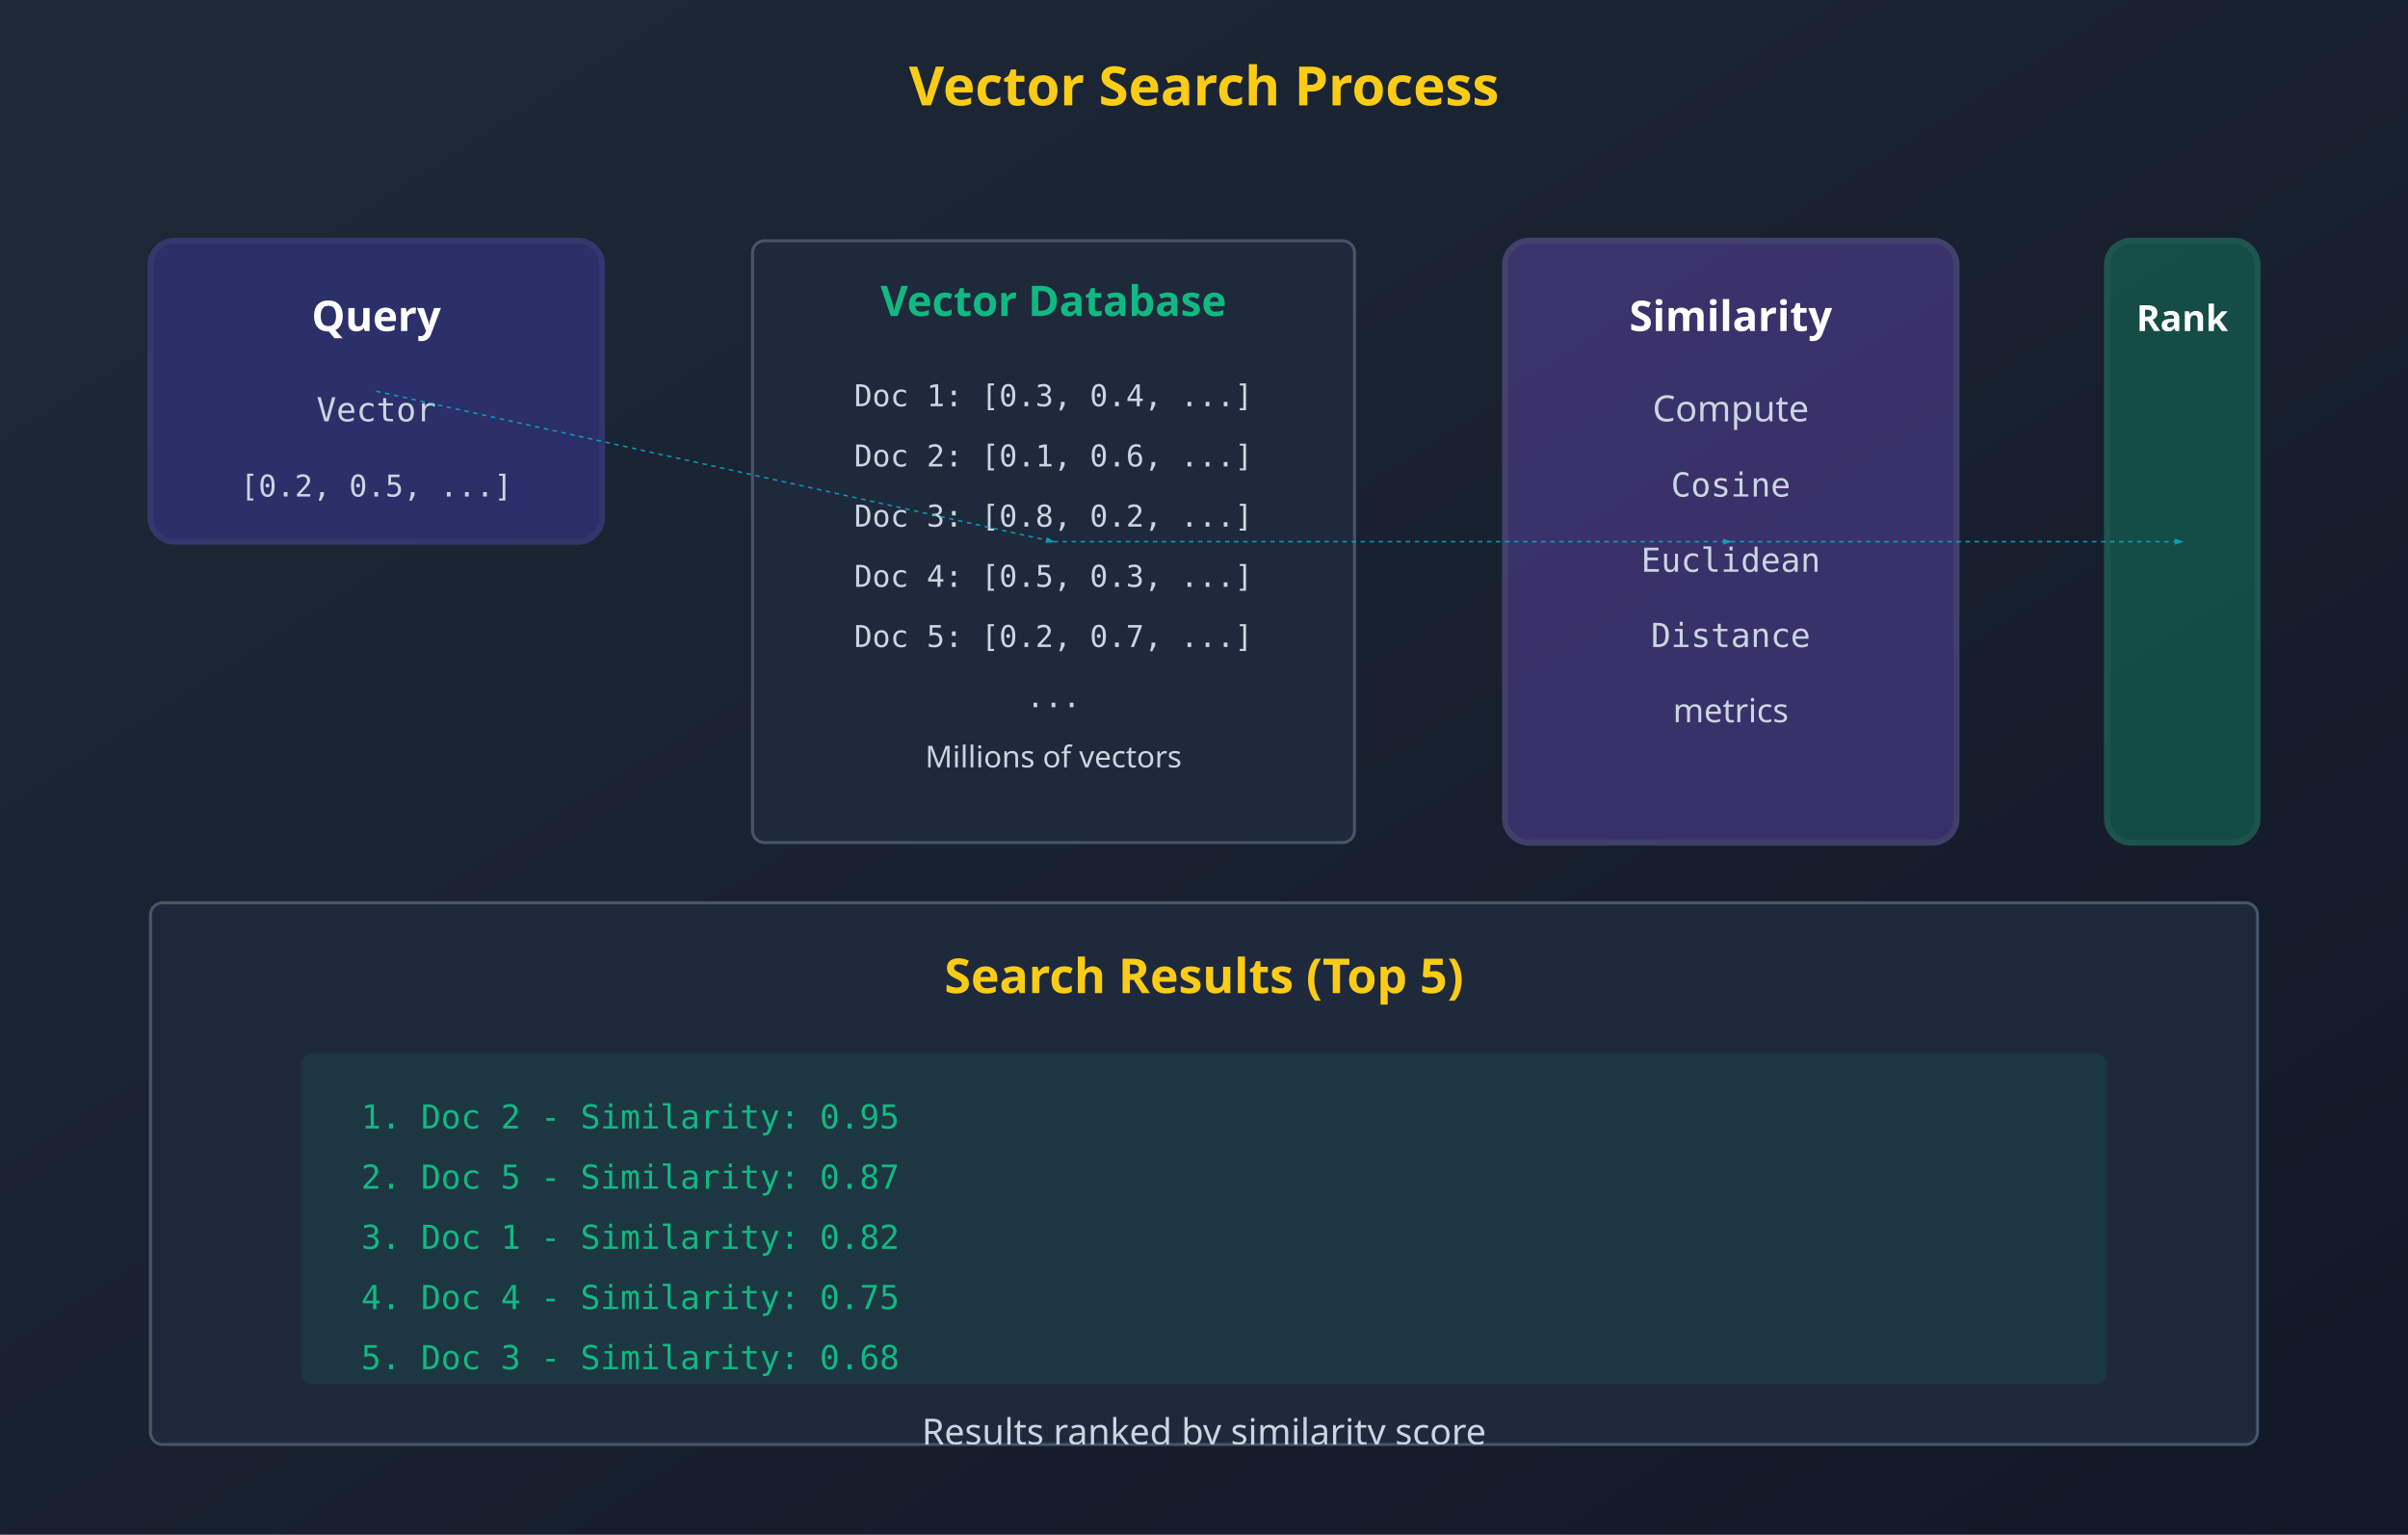
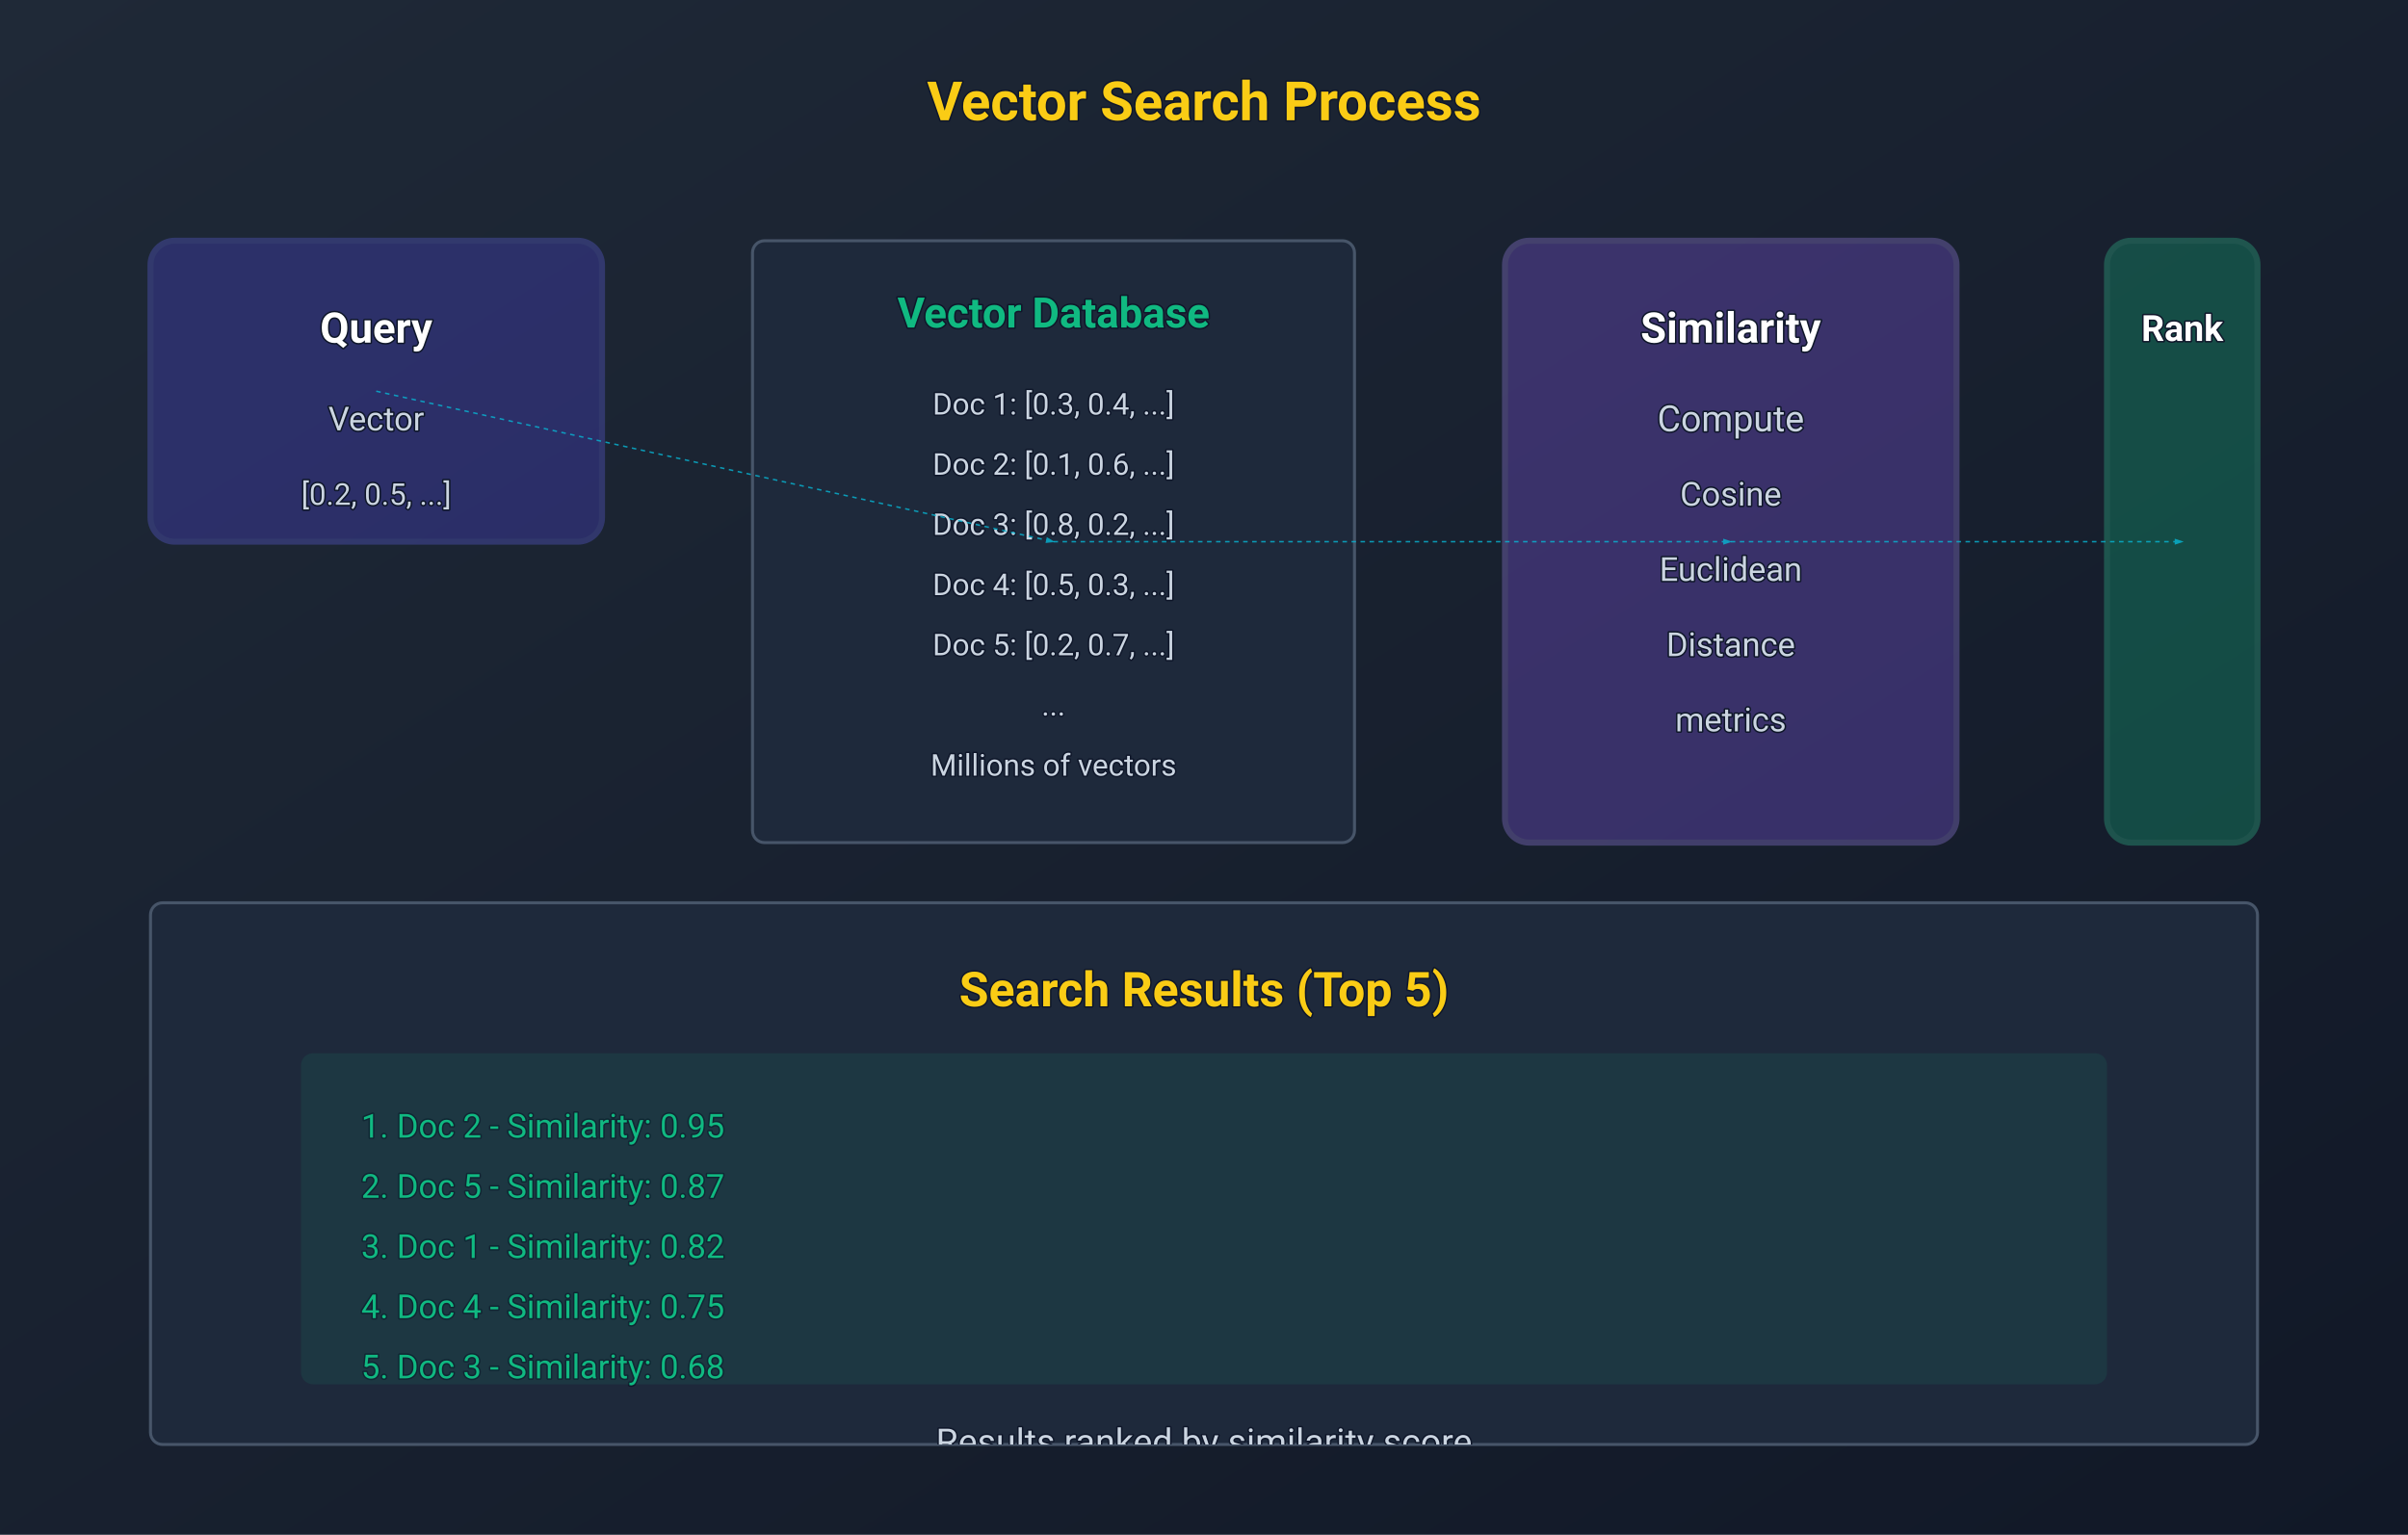
- <svg xmlns="http://www.w3.org/2000/svg" width="800" height="510" viewBox="0 0 800 510">
+ <svg xmlns="http://www.w3.org/2000/svg" width="800" height="510" viewBox="0 0 800 510" preserveAspectRatio="xMidYMid meet">
  <defs>
    <linearGradient id="bgGrad" x1="0%" y1="0%" x2="100%" y2="100%">
      <stop offset="0%" style="stop-color:#1f2937;stop-opacity:1" />
      <stop offset="100%" style="stop-color:#111827;stop-opacity:1" />
    </linearGradient>
    <marker id="arrowhead" markerWidth="6" markerHeight="6" refX="5" refY="2" orient="auto">
      <polygon points="0 0, 6 2, 0 4" fill="#06b6d4" />
    </marker>
    <clipPath id="clip-1765356398547-4">
      <rect x="0" y="0" width="700" height="180" rx="4" />
    </clipPath>
    <clipPath id="clip-1765356398547-3">
      <rect x="0" y="0" width="50" height="200" rx="8" />
    </clipPath>
    <clipPath id="clip-1765356398547-2">
      <rect x="0" y="0" width="150" height="200" rx="8" />
    </clipPath>
    <clipPath id="clip-1765356398547-1">
      <rect x="0" y="0" width="200" height="200" rx="4" />
    </clipPath>
    <clipPath id="clip-1765356398547-0">
      <rect x="0" y="0" width="150" height="100" rx="8" />
    </clipPath>
  </defs>
  <rect width="800" height="510" fill="url(#bgGrad)" />
-   <text x="400" y="35" font-family="system-ui, sans-serif" font-size="18" font-weight="bold" fill="#facc15" text-anchor="middle">Vector Search Process</text>
+   <text x="400" y="35" font-family="system-ui, -apple-system, BlinkMacSystemFont, 'Segoe UI', Roboto, sans-serif" font-size="18" font-weight="bold" fill="#facc15" text-anchor="middle" dominant-baseline="middle" stroke="#0f172a" stroke-width="1" paint-order="stroke fill" stroke-linejoin="round">Vector Search Process</text>
  <g transform="translate(50, 80)">
    <rect x="0" y="0" width="150" height="100" fill="#4f46e5" opacity="0.3" rx="8" stroke="#6366f1" stroke-width="2" />
    <g clip-path="url(#clip-1765356398547-0)">
-       <text x="75" y="30" font-family="system-ui, sans-serif" font-size="14" font-weight="bold" fill="#fff" text-anchor="middle">Query</text>
-       <text x="75" y="60" font-family="monospace" font-size="11" fill="#cbd5e1" text-anchor="middle">Vector</text>
-       <text x="75" y="85" font-family="monospace" font-size="10" fill="#cbd5e1" text-anchor="middle">[0.2, 0.5, ...]</text>
+       <text x="75" y="30" font-family="system-ui, -apple-system, BlinkMacSystemFont, 'Segoe UI', Roboto, sans-serif" font-size="14" font-weight="bold" fill="#fff" text-anchor="middle" dominant-baseline="middle" stroke="#0f172a" stroke-width="1" paint-order="stroke fill" stroke-linejoin="round">Query</text>
+       <text x="75" y="60" font-family="system-ui, -apple-system, BlinkMacSystemFont, 'Segoe UI', Roboto, sans-serif" font-size="11" fill="#cbd5e1" text-anchor="middle" dominant-baseline="middle" stroke="#0f172a" stroke-width="1" paint-order="stroke fill" stroke-linejoin="round">Vector</text>
+       <text x="75" y="85" font-family="system-ui, -apple-system, BlinkMacSystemFont, 'Segoe UI', Roboto, sans-serif" font-size="10" fill="#cbd5e1" text-anchor="middle" dominant-baseline="middle" stroke="#0f172a" stroke-width="1" paint-order="stroke fill" stroke-linejoin="round">[0.2, 0.5, ...]</text>
    </g>
  </g>
  <g transform="translate(250, 80)">
    <rect x="0" y="0" width="200" height="200" fill="#1e293b" rx="4" stroke="#475569" stroke-width="1" />
    <g clip-path="url(#clip-1765356398547-1)">
-       <text x="100" y="25" font-family="system-ui, sans-serif" font-size="14" font-weight="bold" fill="#10b981" text-anchor="middle">Vector Database</text>
-       <text x="100" y="55" font-family="monospace" font-size="10" fill="#cbd5e1" text-anchor="middle">Doc 1: [0.3, 0.4, ...]</text>
-       <text x="100" y="75" font-family="monospace" font-size="10" fill="#cbd5e1" text-anchor="middle">Doc 2: [0.1, 0.6, ...]</text>
-       <text x="100" y="95" font-family="monospace" font-size="10" fill="#cbd5e1" text-anchor="middle">Doc 3: [0.8, 0.2, ...]</text>
-       <text x="100" y="115" font-family="monospace" font-size="10" fill="#cbd5e1" text-anchor="middle">Doc 4: [0.5, 0.3, ...]</text>
-       <text x="100" y="135" font-family="monospace" font-size="10" fill="#cbd5e1" text-anchor="middle">Doc 5: [0.2, 0.7, ...]</text>
-       <text x="100" y="155" font-family="monospace" font-size="10" fill="#cbd5e1" text-anchor="middle">...</text>
-       <text x="100" y="175" font-family="system-ui, sans-serif" font-size="10" fill="#cbd5e1" text-anchor="middle">Millions of vectors</text>
+       <text x="100" y="25" font-family="system-ui, -apple-system, BlinkMacSystemFont, 'Segoe UI', Roboto, sans-serif" font-size="14" font-weight="bold" fill="#10b981" text-anchor="middle" dominant-baseline="middle" stroke="#0f172a" stroke-width="1" paint-order="stroke fill" stroke-linejoin="round">Vector Database</text>
+       <text x="100" y="55" font-family="system-ui, -apple-system, BlinkMacSystemFont, 'Segoe UI', Roboto, sans-serif" font-size="10" fill="#cbd5e1" text-anchor="middle" dominant-baseline="middle" stroke="#0f172a" stroke-width="1" paint-order="stroke fill" stroke-linejoin="round">Doc 1: [0.3, 0.4, ...]</text>
+       <text x="100" y="75" font-family="system-ui, -apple-system, BlinkMacSystemFont, 'Segoe UI', Roboto, sans-serif" font-size="10" fill="#cbd5e1" text-anchor="middle" dominant-baseline="middle" stroke="#0f172a" stroke-width="1" paint-order="stroke fill" stroke-linejoin="round">Doc 2: [0.1, 0.6, ...]</text>
+       <text x="100" y="95" font-family="system-ui, -apple-system, BlinkMacSystemFont, 'Segoe UI', Roboto, sans-serif" font-size="10" fill="#cbd5e1" text-anchor="middle" dominant-baseline="middle" stroke="#0f172a" stroke-width="1" paint-order="stroke fill" stroke-linejoin="round">Doc 3: [0.8, 0.2, ...]</text>
+       <text x="100" y="115" font-family="system-ui, -apple-system, BlinkMacSystemFont, 'Segoe UI', Roboto, sans-serif" font-size="10" fill="#cbd5e1" text-anchor="middle" dominant-baseline="middle" stroke="#0f172a" stroke-width="1" paint-order="stroke fill" stroke-linejoin="round">Doc 4: [0.5, 0.3, ...]</text>
+       <text x="100" y="135" font-family="system-ui, -apple-system, BlinkMacSystemFont, 'Segoe UI', Roboto, sans-serif" font-size="10" fill="#cbd5e1" text-anchor="middle" dominant-baseline="middle" stroke="#0f172a" stroke-width="1" paint-order="stroke fill" stroke-linejoin="round">Doc 5: [0.2, 0.7, ...]</text>
+       <text x="100" y="155" font-family="system-ui, -apple-system, BlinkMacSystemFont, 'Segoe UI', Roboto, sans-serif" font-size="10" fill="#cbd5e1" text-anchor="middle" dominant-baseline="middle" stroke="#0f172a" stroke-width="1" paint-order="stroke fill" stroke-linejoin="round">...</text>
+       <text x="100" y="175" font-family="system-ui, -apple-system, BlinkMacSystemFont, 'Segoe UI', Roboto, sans-serif" font-size="10" fill="#cbd5e1" text-anchor="middle" dominant-baseline="middle" stroke="#0f172a" stroke-width="1" paint-order="stroke fill" stroke-linejoin="round">Millions of vectors</text>
    </g>
  </g>
  <g transform="translate(500, 80)">
    <rect x="0" y="0" width="150" height="200" fill="#8b5cf6" opacity="0.3" rx="8" stroke="#a78bfa" stroke-width="2" />
    <g clip-path="url(#clip-1765356398547-2)">
-       <text x="75" y="30" font-family="system-ui, sans-serif" font-size="14" font-weight="bold" fill="#fff" text-anchor="middle">Similarity</text>
-       <text x="75" y="60" font-family="system-ui, sans-serif" font-size="12" fill="#cbd5e1" text-anchor="middle">Compute</text>
-       <text x="75" y="85" font-family="monospace" font-size="11" fill="#cbd5e1" text-anchor="middle">Cosine</text>
-       <text x="75" y="110" font-family="monospace" font-size="11" fill="#cbd5e1" text-anchor="middle">Euclidean</text>
-       <text x="75" y="135" font-family="monospace" font-size="11" fill="#cbd5e1" text-anchor="middle">Distance</text>
-       <text x="75" y="160" font-family="system-ui, sans-serif" font-size="11" fill="#cbd5e1" text-anchor="middle">metrics</text>
+       <text x="75" y="30" font-family="system-ui, -apple-system, BlinkMacSystemFont, 'Segoe UI', Roboto, sans-serif" font-size="14" font-weight="bold" fill="#fff" text-anchor="middle" dominant-baseline="middle" stroke="#0f172a" stroke-width="1" paint-order="stroke fill" stroke-linejoin="round">Similarity</text>
+       <text x="75" y="60" font-family="system-ui, -apple-system, BlinkMacSystemFont, 'Segoe UI', Roboto, sans-serif" font-size="12" fill="#cbd5e1" text-anchor="middle" dominant-baseline="middle" stroke="#0f172a" stroke-width="1" paint-order="stroke fill" stroke-linejoin="round">Compute</text>
+       <text x="75" y="85" font-family="system-ui, -apple-system, BlinkMacSystemFont, 'Segoe UI', Roboto, sans-serif" font-size="11" fill="#cbd5e1" text-anchor="middle" dominant-baseline="middle" stroke="#0f172a" stroke-width="1" paint-order="stroke fill" stroke-linejoin="round">Cosine</text>
+       <text x="75" y="110" font-family="system-ui, -apple-system, BlinkMacSystemFont, 'Segoe UI', Roboto, sans-serif" font-size="11" fill="#cbd5e1" text-anchor="middle" dominant-baseline="middle" stroke="#0f172a" stroke-width="1" paint-order="stroke fill" stroke-linejoin="round">Euclidean</text>
+       <text x="75" y="135" font-family="system-ui, -apple-system, BlinkMacSystemFont, 'Segoe UI', Roboto, sans-serif" font-size="11" fill="#cbd5e1" text-anchor="middle" dominant-baseline="middle" stroke="#0f172a" stroke-width="1" paint-order="stroke fill" stroke-linejoin="round">Distance</text>
+       <text x="75" y="160" font-family="system-ui, -apple-system, BlinkMacSystemFont, 'Segoe UI', Roboto, sans-serif" font-size="11" fill="#cbd5e1" text-anchor="middle" dominant-baseline="middle" stroke="#0f172a" stroke-width="1" paint-order="stroke fill" stroke-linejoin="round">metrics</text>
    </g>
  </g>
  <g transform="translate(700, 80)">
    <rect x="0" y="0" width="50" height="200" fill="#10b981" opacity="0.3" rx="8" stroke="#34d399" stroke-width="2" />
    <g clip-path="url(#clip-1765356398547-3)">
-       <text x="25" y="30" font-family="system-ui, sans-serif" font-size="12" font-weight="bold" fill="#fff" text-anchor="middle">Rank</text>
+       <text x="25" y="30" font-family="system-ui, -apple-system, BlinkMacSystemFont, 'Segoe UI', Roboto, sans-serif" font-size="12" font-weight="bold" fill="#fff" text-anchor="middle" dominant-baseline="middle" stroke="#0f172a" stroke-width="1" paint-order="stroke fill" stroke-linejoin="round">Rank</text>
    </g>
  </g>
  <path d="M 125.0 130.0 L 350.0 180.0" fill="none" stroke="#06b6d4" stroke-width="0.5" marker-end="url(#arrowhead)" stroke-dasharray="1.5,1.5" opacity="0.8" />
  <path d="M 350.0 180.0 L 575.0 180.0" fill="none" stroke="#06b6d4" stroke-width="0.5" marker-end="url(#arrowhead)" stroke-dasharray="1.5,1.5" opacity="0.8" />
  <path d="M 575.0 180.0 L 725.0 180.0" fill="none" stroke="#06b6d4" stroke-width="0.5" marker-end="url(#arrowhead)" stroke-dasharray="1.5,1.5" opacity="0.8" />
  <g transform="translate(50, 300)">
    <rect x="0" y="0" width="700" height="180" fill="#1e293b" rx="4" stroke="#475569" stroke-width="1" />
    <g clip-path="url(#clip-1765356398547-4)">
-       <text x="350" y="30" font-family="system-ui, sans-serif" font-size="16" font-weight="bold" fill="#facc15" text-anchor="middle">Search Results (Top 5)</text>
-       <text x="70" y="75" font-family="monospace" font-size="11" fill="#10b981">1. Doc 2 - Similarity: 0.95</text>
-       <text x="70" y="95" font-family="monospace" font-size="11" fill="#10b981">2. Doc 5 - Similarity: 0.87</text>
-       <text x="70" y="115" font-family="monospace" font-size="11" fill="#10b981">3. Doc 1 - Similarity: 0.82</text>
-       <text x="70" y="135" font-family="monospace" font-size="11" fill="#10b981">4. Doc 4 - Similarity: 0.75</text>
-       <text x="70" y="155" font-family="monospace" font-size="11" fill="#10b981">5. Doc 3 - Similarity: 0.68</text>
-       <text x="350" y="180" font-family="system-ui, sans-serif" font-size="12" fill="#cbd5e1" text-anchor="middle">Results ranked by similarity score</text>
+       <text x="350" y="30" font-family="system-ui, -apple-system, BlinkMacSystemFont, 'Segoe UI', Roboto, sans-serif" font-size="16" font-weight="bold" fill="#facc15" text-anchor="middle" dominant-baseline="middle" stroke="#0f172a" stroke-width="1" paint-order="stroke fill" stroke-linejoin="round">Search Results (Top 5)</text>
+       <text x="70" y="75" font-family="system-ui, -apple-system, BlinkMacSystemFont, 'Segoe UI', Roboto, sans-serif" font-size="11" fill="#10b981" dominant-baseline="middle" stroke="#0f172a" stroke-width="1" paint-order="stroke fill" stroke-linejoin="round">1. Doc 2 - Similarity: 0.95</text>
+       <text x="70" y="95" font-family="system-ui, -apple-system, BlinkMacSystemFont, 'Segoe UI', Roboto, sans-serif" font-size="11" fill="#10b981" dominant-baseline="middle" stroke="#0f172a" stroke-width="1" paint-order="stroke fill" stroke-linejoin="round">2. Doc 5 - Similarity: 0.87</text>
+       <text x="70" y="115" font-family="system-ui, -apple-system, BlinkMacSystemFont, 'Segoe UI', Roboto, sans-serif" font-size="11" fill="#10b981" dominant-baseline="middle" stroke="#0f172a" stroke-width="1" paint-order="stroke fill" stroke-linejoin="round">3. Doc 1 - Similarity: 0.82</text>
+       <text x="70" y="135" font-family="system-ui, -apple-system, BlinkMacSystemFont, 'Segoe UI', Roboto, sans-serif" font-size="11" fill="#10b981" dominant-baseline="middle" stroke="#0f172a" stroke-width="1" paint-order="stroke fill" stroke-linejoin="round">4. Doc 4 - Similarity: 0.75</text>
+       <text x="70" y="155" font-family="system-ui, -apple-system, BlinkMacSystemFont, 'Segoe UI', Roboto, sans-serif" font-size="11" fill="#10b981" dominant-baseline="middle" stroke="#0f172a" stroke-width="1" paint-order="stroke fill" stroke-linejoin="round">5. Doc 3 - Similarity: 0.68</text>
+       <text x="350" y="180" font-family="system-ui, -apple-system, BlinkMacSystemFont, 'Segoe UI', Roboto, sans-serif" font-size="12" fill="#cbd5e1" text-anchor="middle" dominant-baseline="middle" stroke="#0f172a" stroke-width="1" paint-order="stroke fill" stroke-linejoin="round">Results ranked by similarity score</text>
    </g>
    <rect x="50" y="50" width="600" height="110" fill="#10b981" opacity="0.1" rx="4" />
  </g>
</svg>
